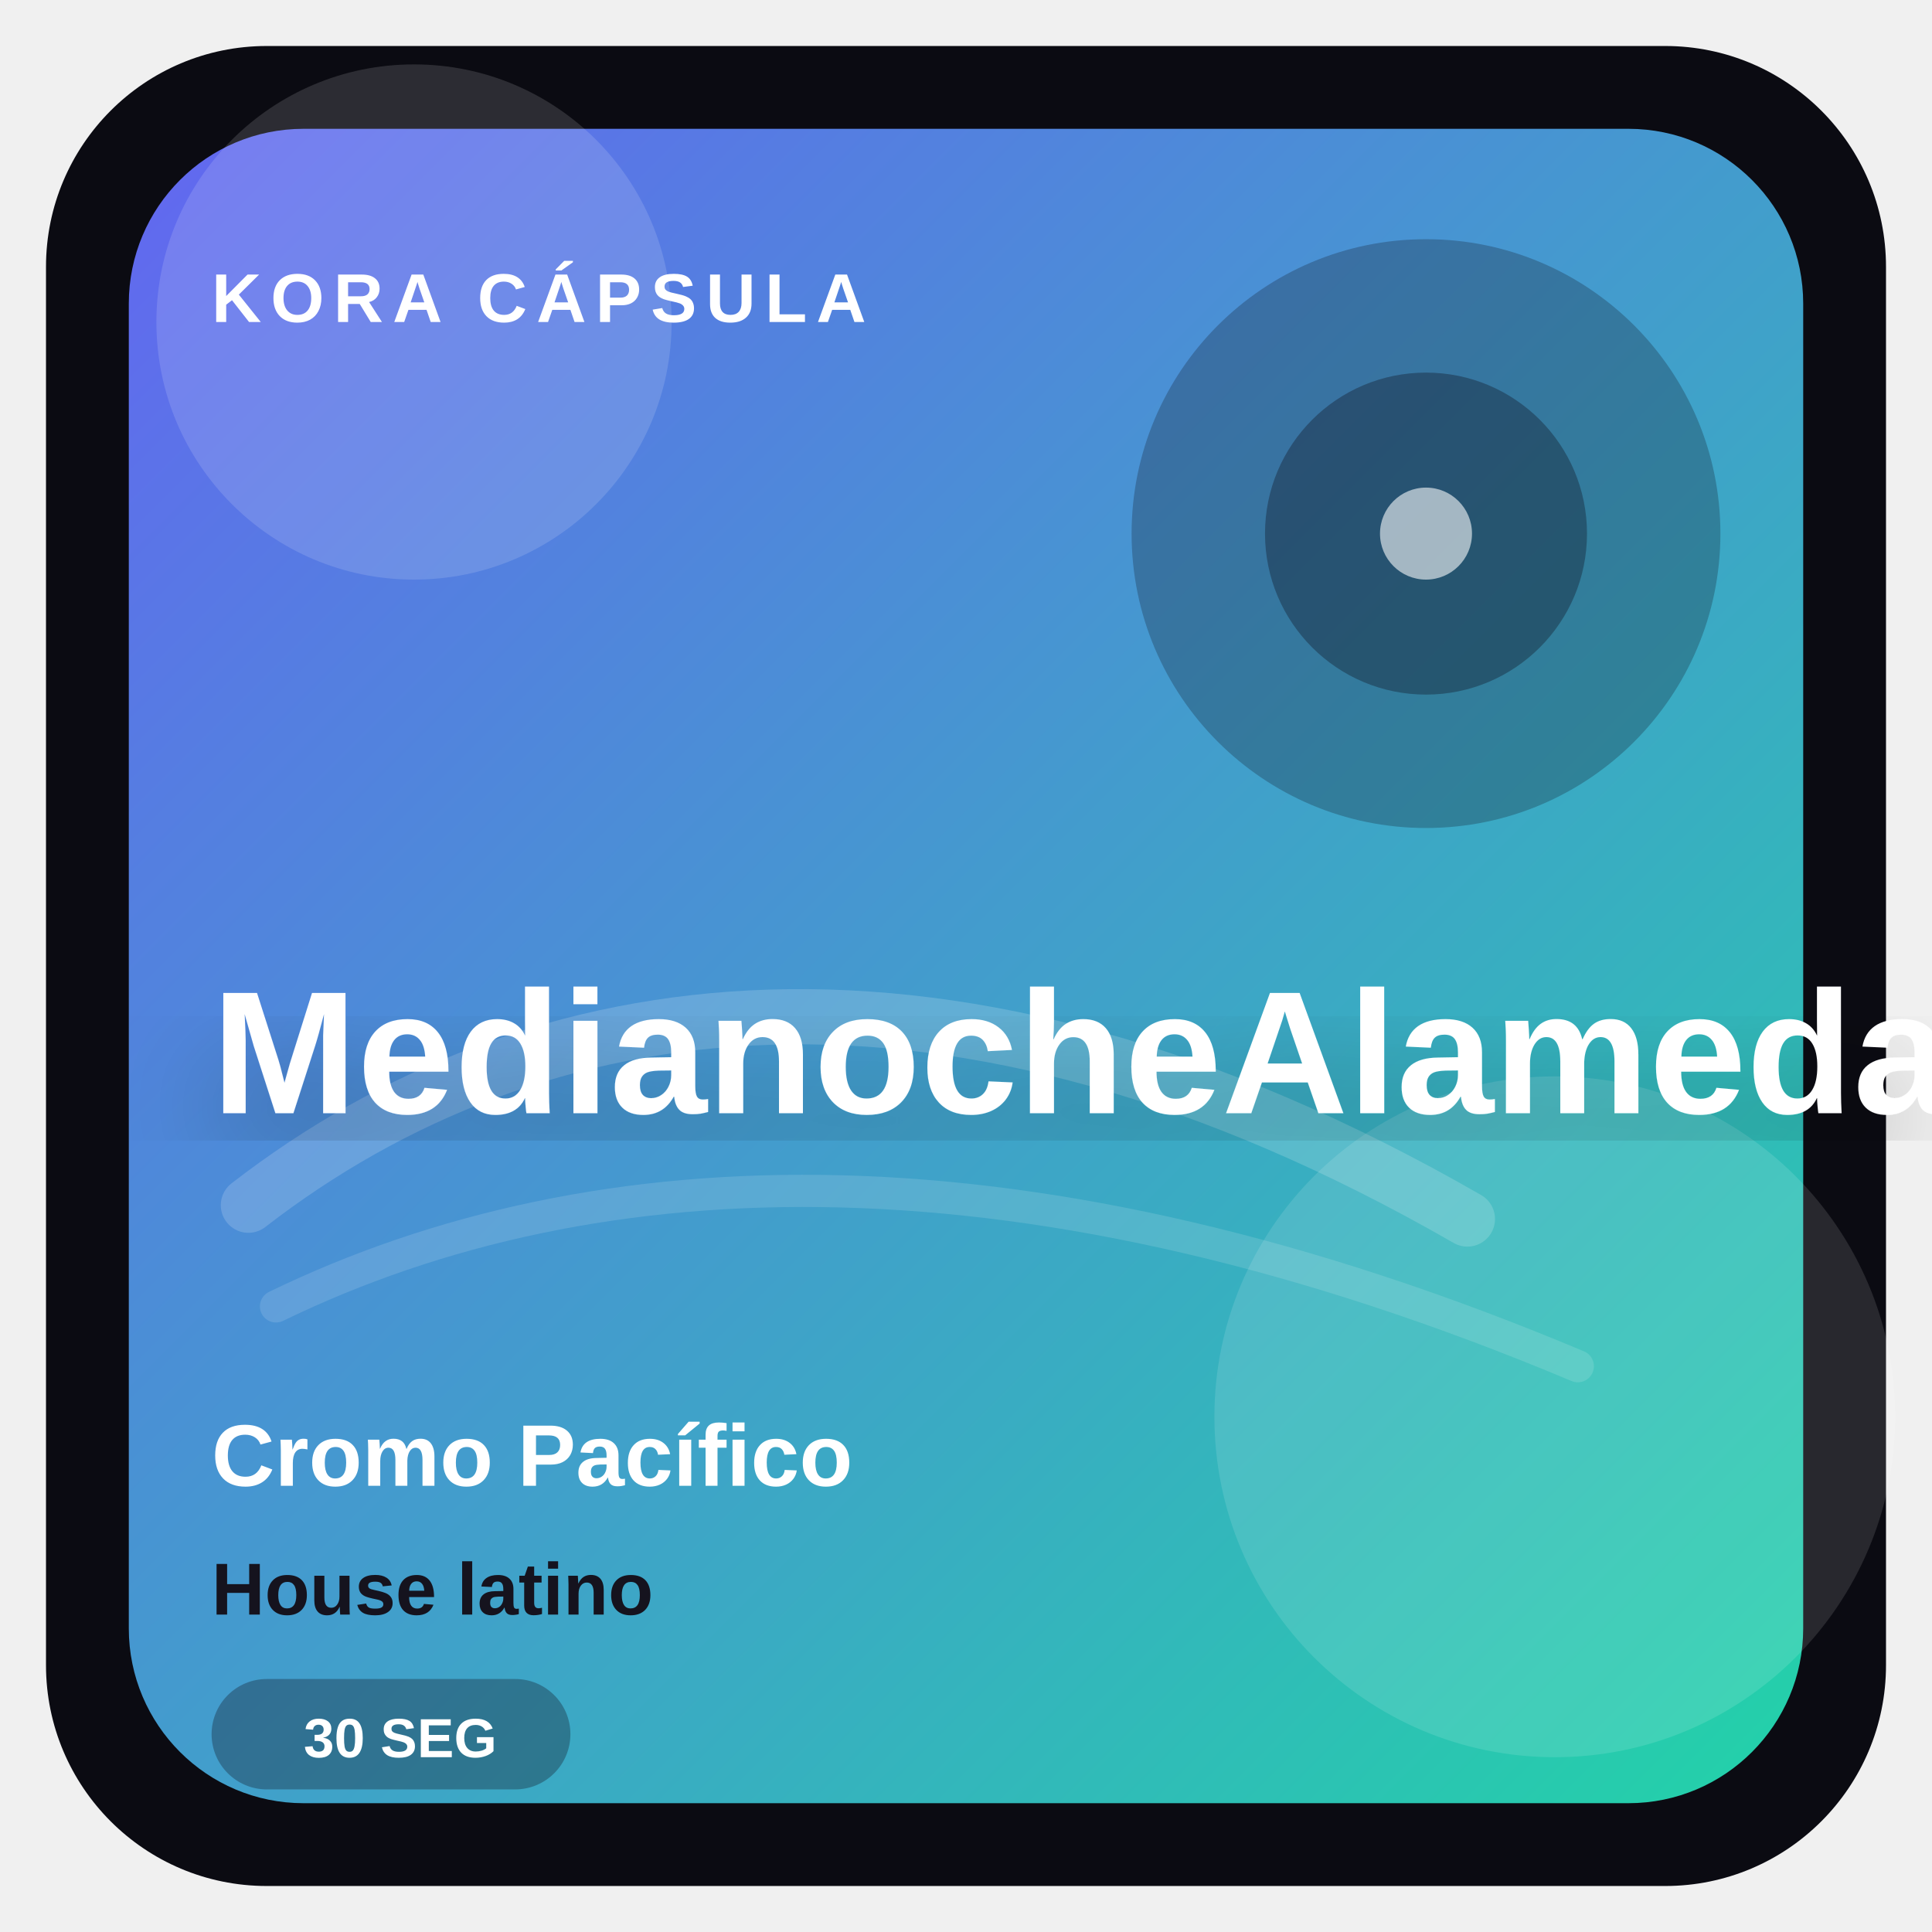
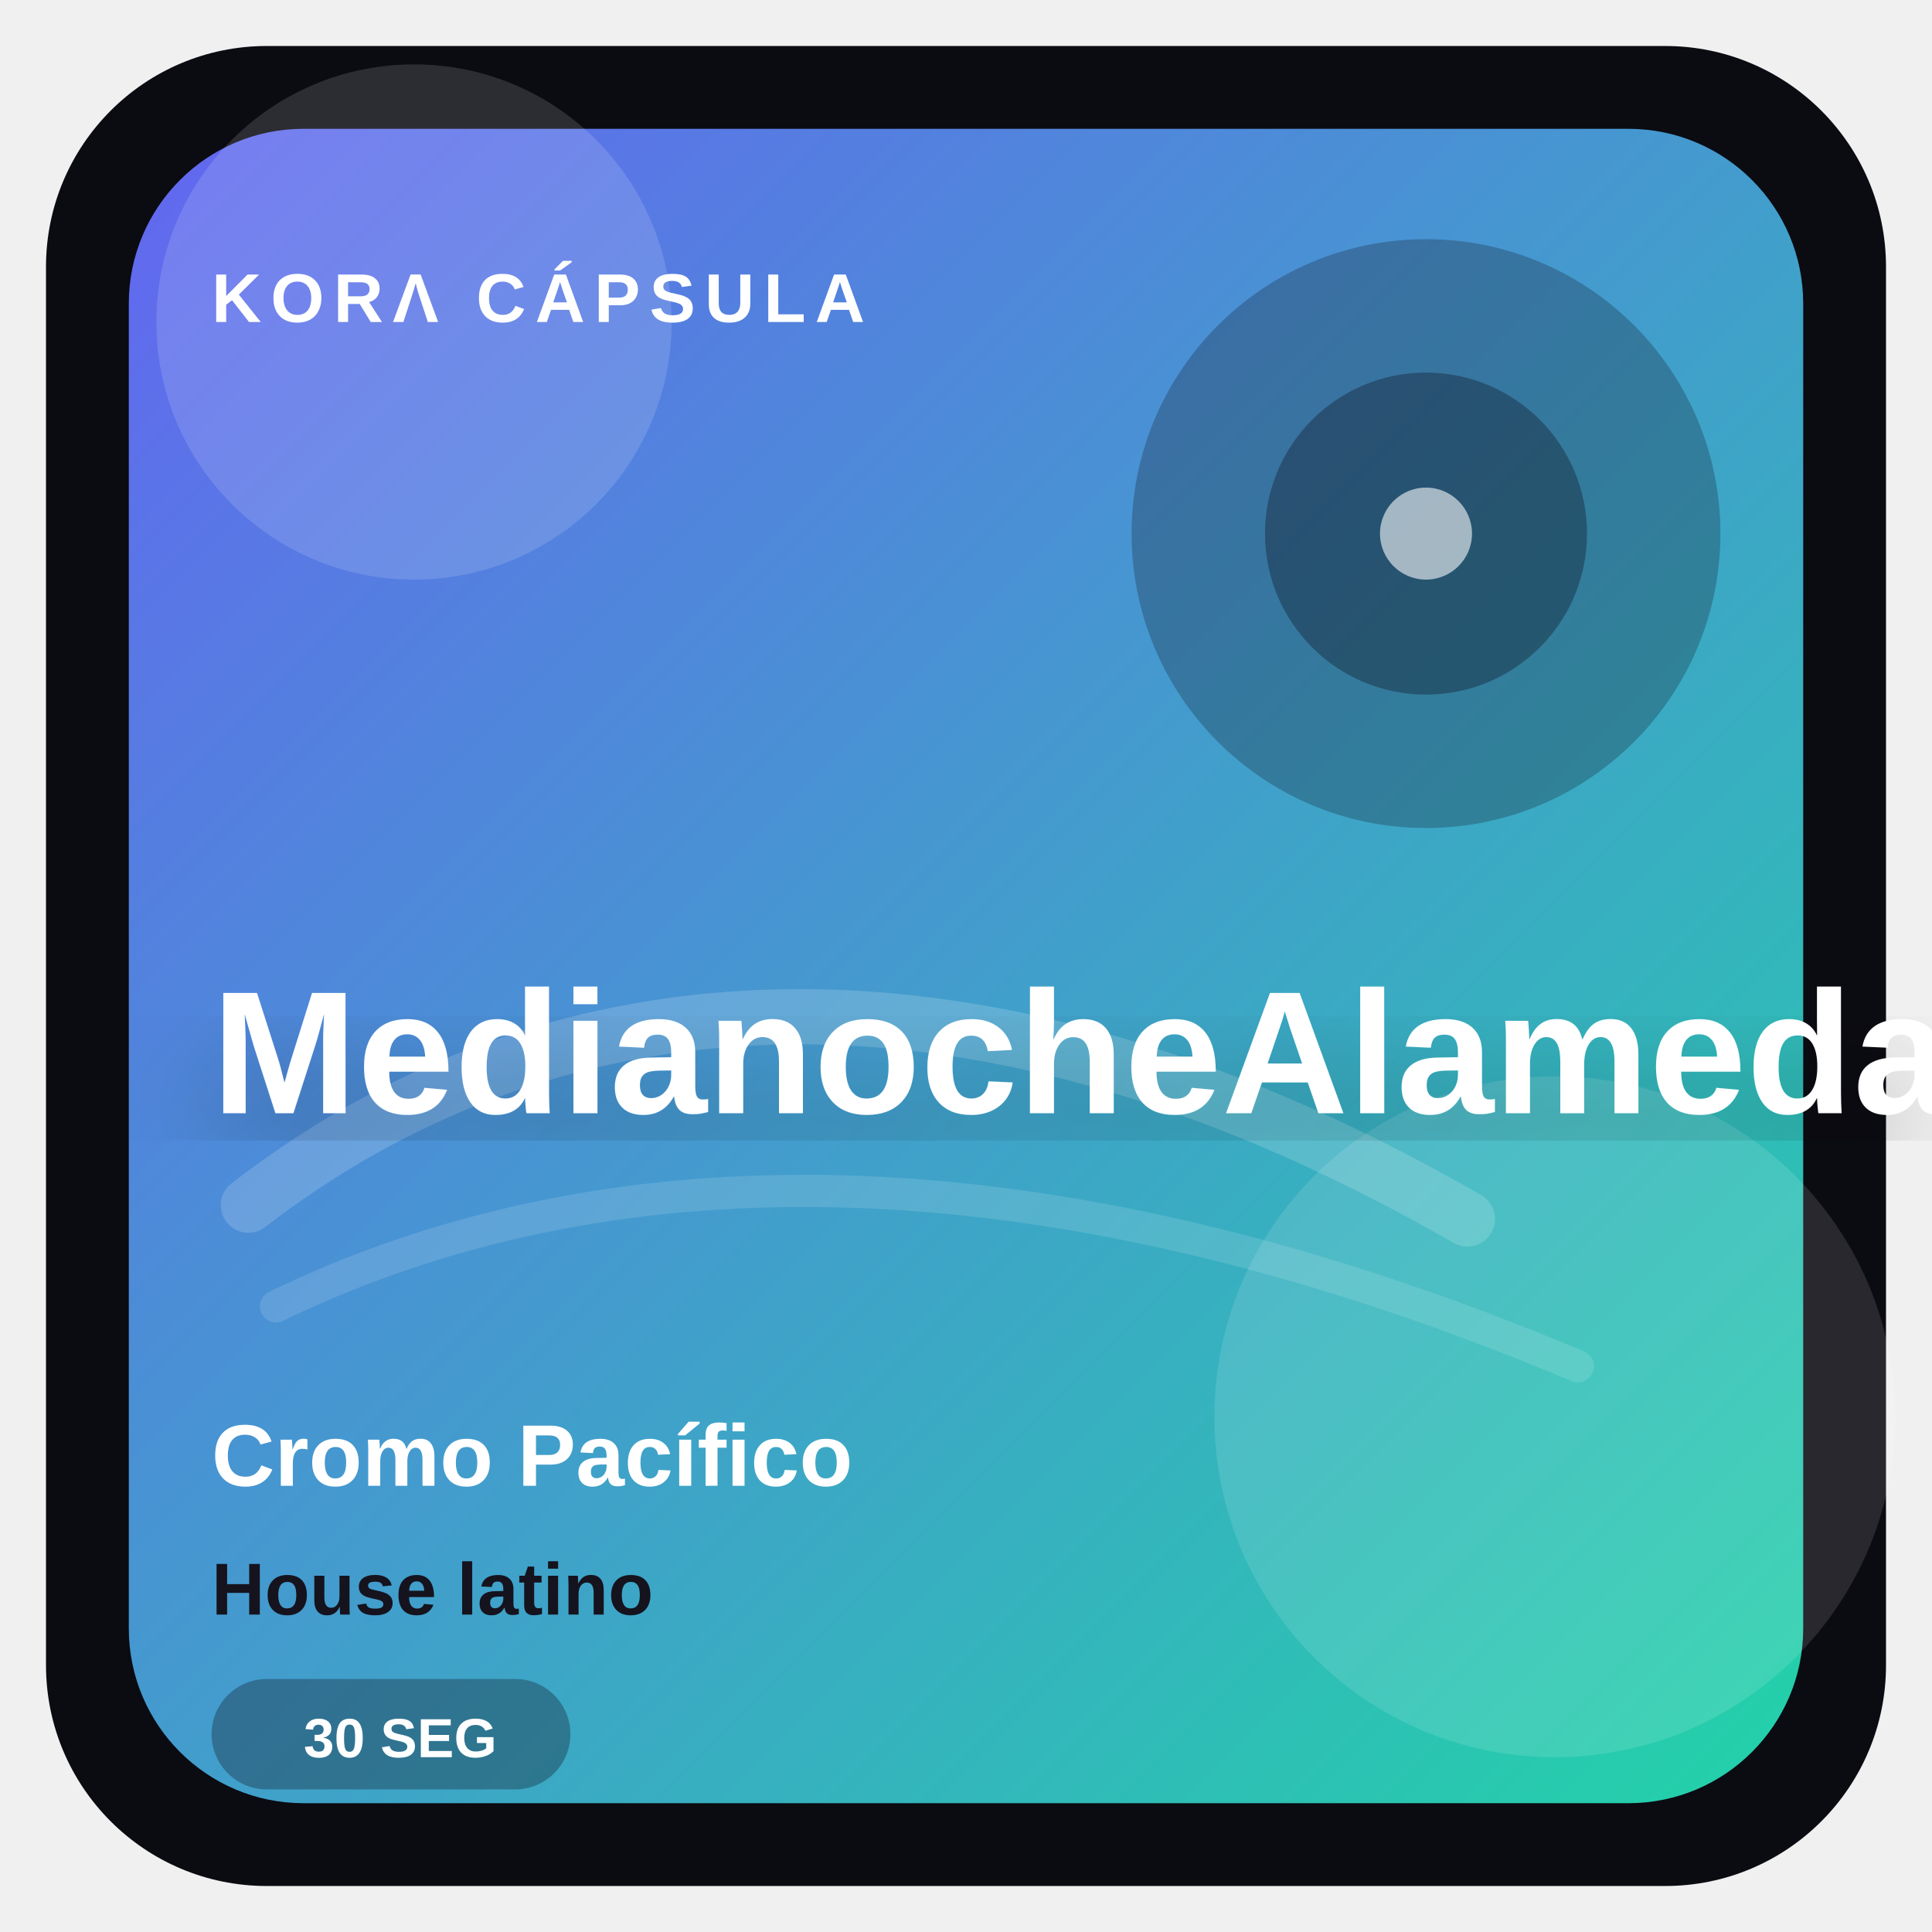
<svg xmlns="http://www.w3.org/2000/svg" viewBox="0 0 420 420" role="img" aria-labelledby="title desc">
  <defs>
    <linearGradient id="g" x1="0" y1="0" x2="1" y2="1">
      <stop offset="0" stop-color="#6366f1" />
      <stop offset="1" stop-color="#22d3a8" />
    </linearGradient>
    <filter id="s" x="-20%" y="-20%" width="140%" height="140%">
      <feDropShadow dx="0" dy="12" stdDeviation="12" flood-color="#08070d" flood-opacity="0.28" />
    </filter>
  </defs>
  <rect x="10" y="10" width="400" height="400" rx="48" fill="#0b0b12" />
  <rect x="28" y="28" width="364" height="364" rx="38" fill="url(#g)" />
  <circle cx="310" cy="116" r="64" fill="#111827" opacity="0.28" />
  <circle cx="310" cy="116" r="35" fill="#111827" opacity="0.38" />
  <circle cx="310" cy="116" r="10" fill="#fff" opacity="0.58" />
  <circle cx="90" cy="70" r="56" fill="#fff" opacity="0.14" />
  <circle cx="338" cy="308" r="74" fill="#fff" opacity="0.12" />
  <path d="M54 262c62-48 152-62 265 3" fill="none" stroke="#fff" stroke-width="12" stroke-linecap="round" opacity="0.17" />
  <path d="M60 284c70-34 164-37 283 13" fill="none" stroke="#fff" stroke-width="7" stroke-linecap="round" opacity="0.13" />
-   <text x="46" y="70" fill="#fff" font-family="Arial, sans-serif" font-size="15" font-weight="800" letter-spacing="2">KORA CÁPSULA</text>
+   <text x="46" y="70" fill="#fff" font-family="Arial, sans-serif" font-size="15" font-weight="800" letter-spacing="2">KORΛ CÁPSULA</text>
  <text x="46" y="242" fill="#fff" font-family="Arial, sans-serif" font-size="38" font-weight="900" filter="url(#s)">
    <tspan x="46" dy="0">Medianoche
Alameda</tspan>
  </text>
  <text x="46" y="323" fill="#fff" font-family="Arial, sans-serif" font-size="19" font-weight="800">Cromo Pacífico</text>
  <text x="46" y="351" fill="#15131e" font-family="Arial, sans-serif" font-size="16" font-weight="700">House latino</text>
  <rect x="46" y="365" width="78" height="24" rx="12" fill="#111827" opacity="0.34" />
  <text x="66" y="382" fill="#fff" font-family="Arial, sans-serif" font-size="12" font-weight="900">30 SEG</text>
</svg>
